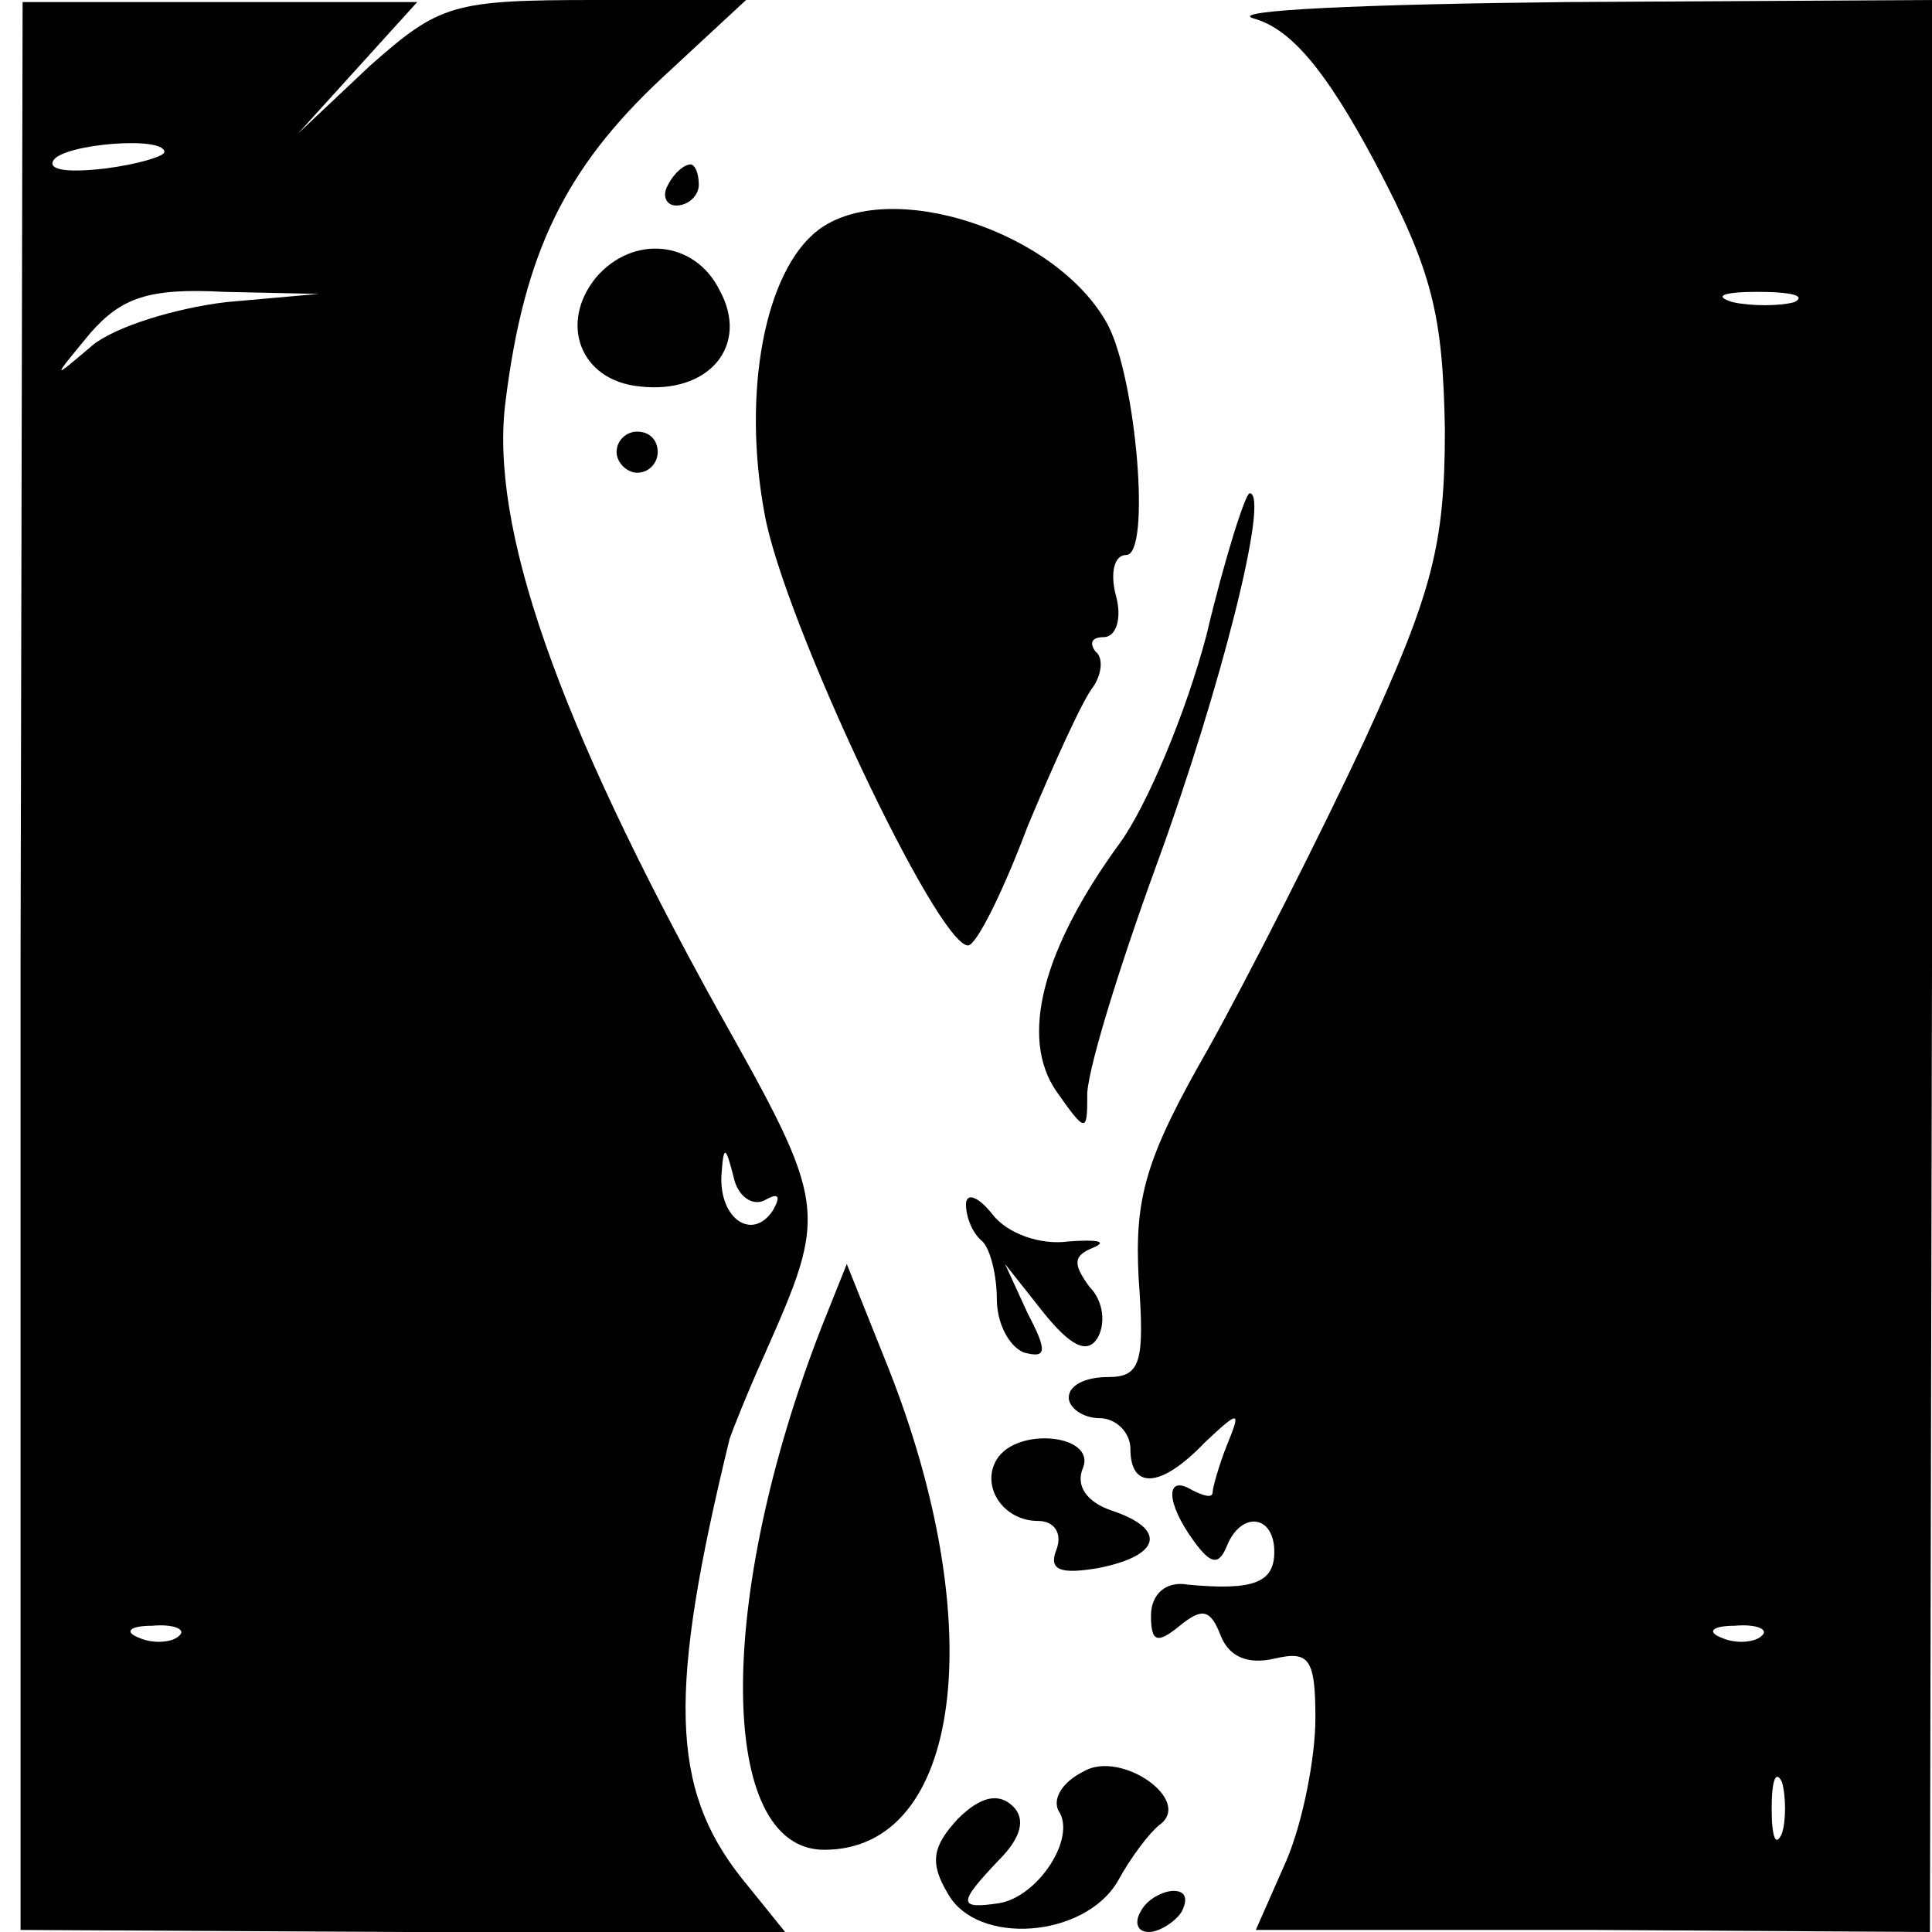
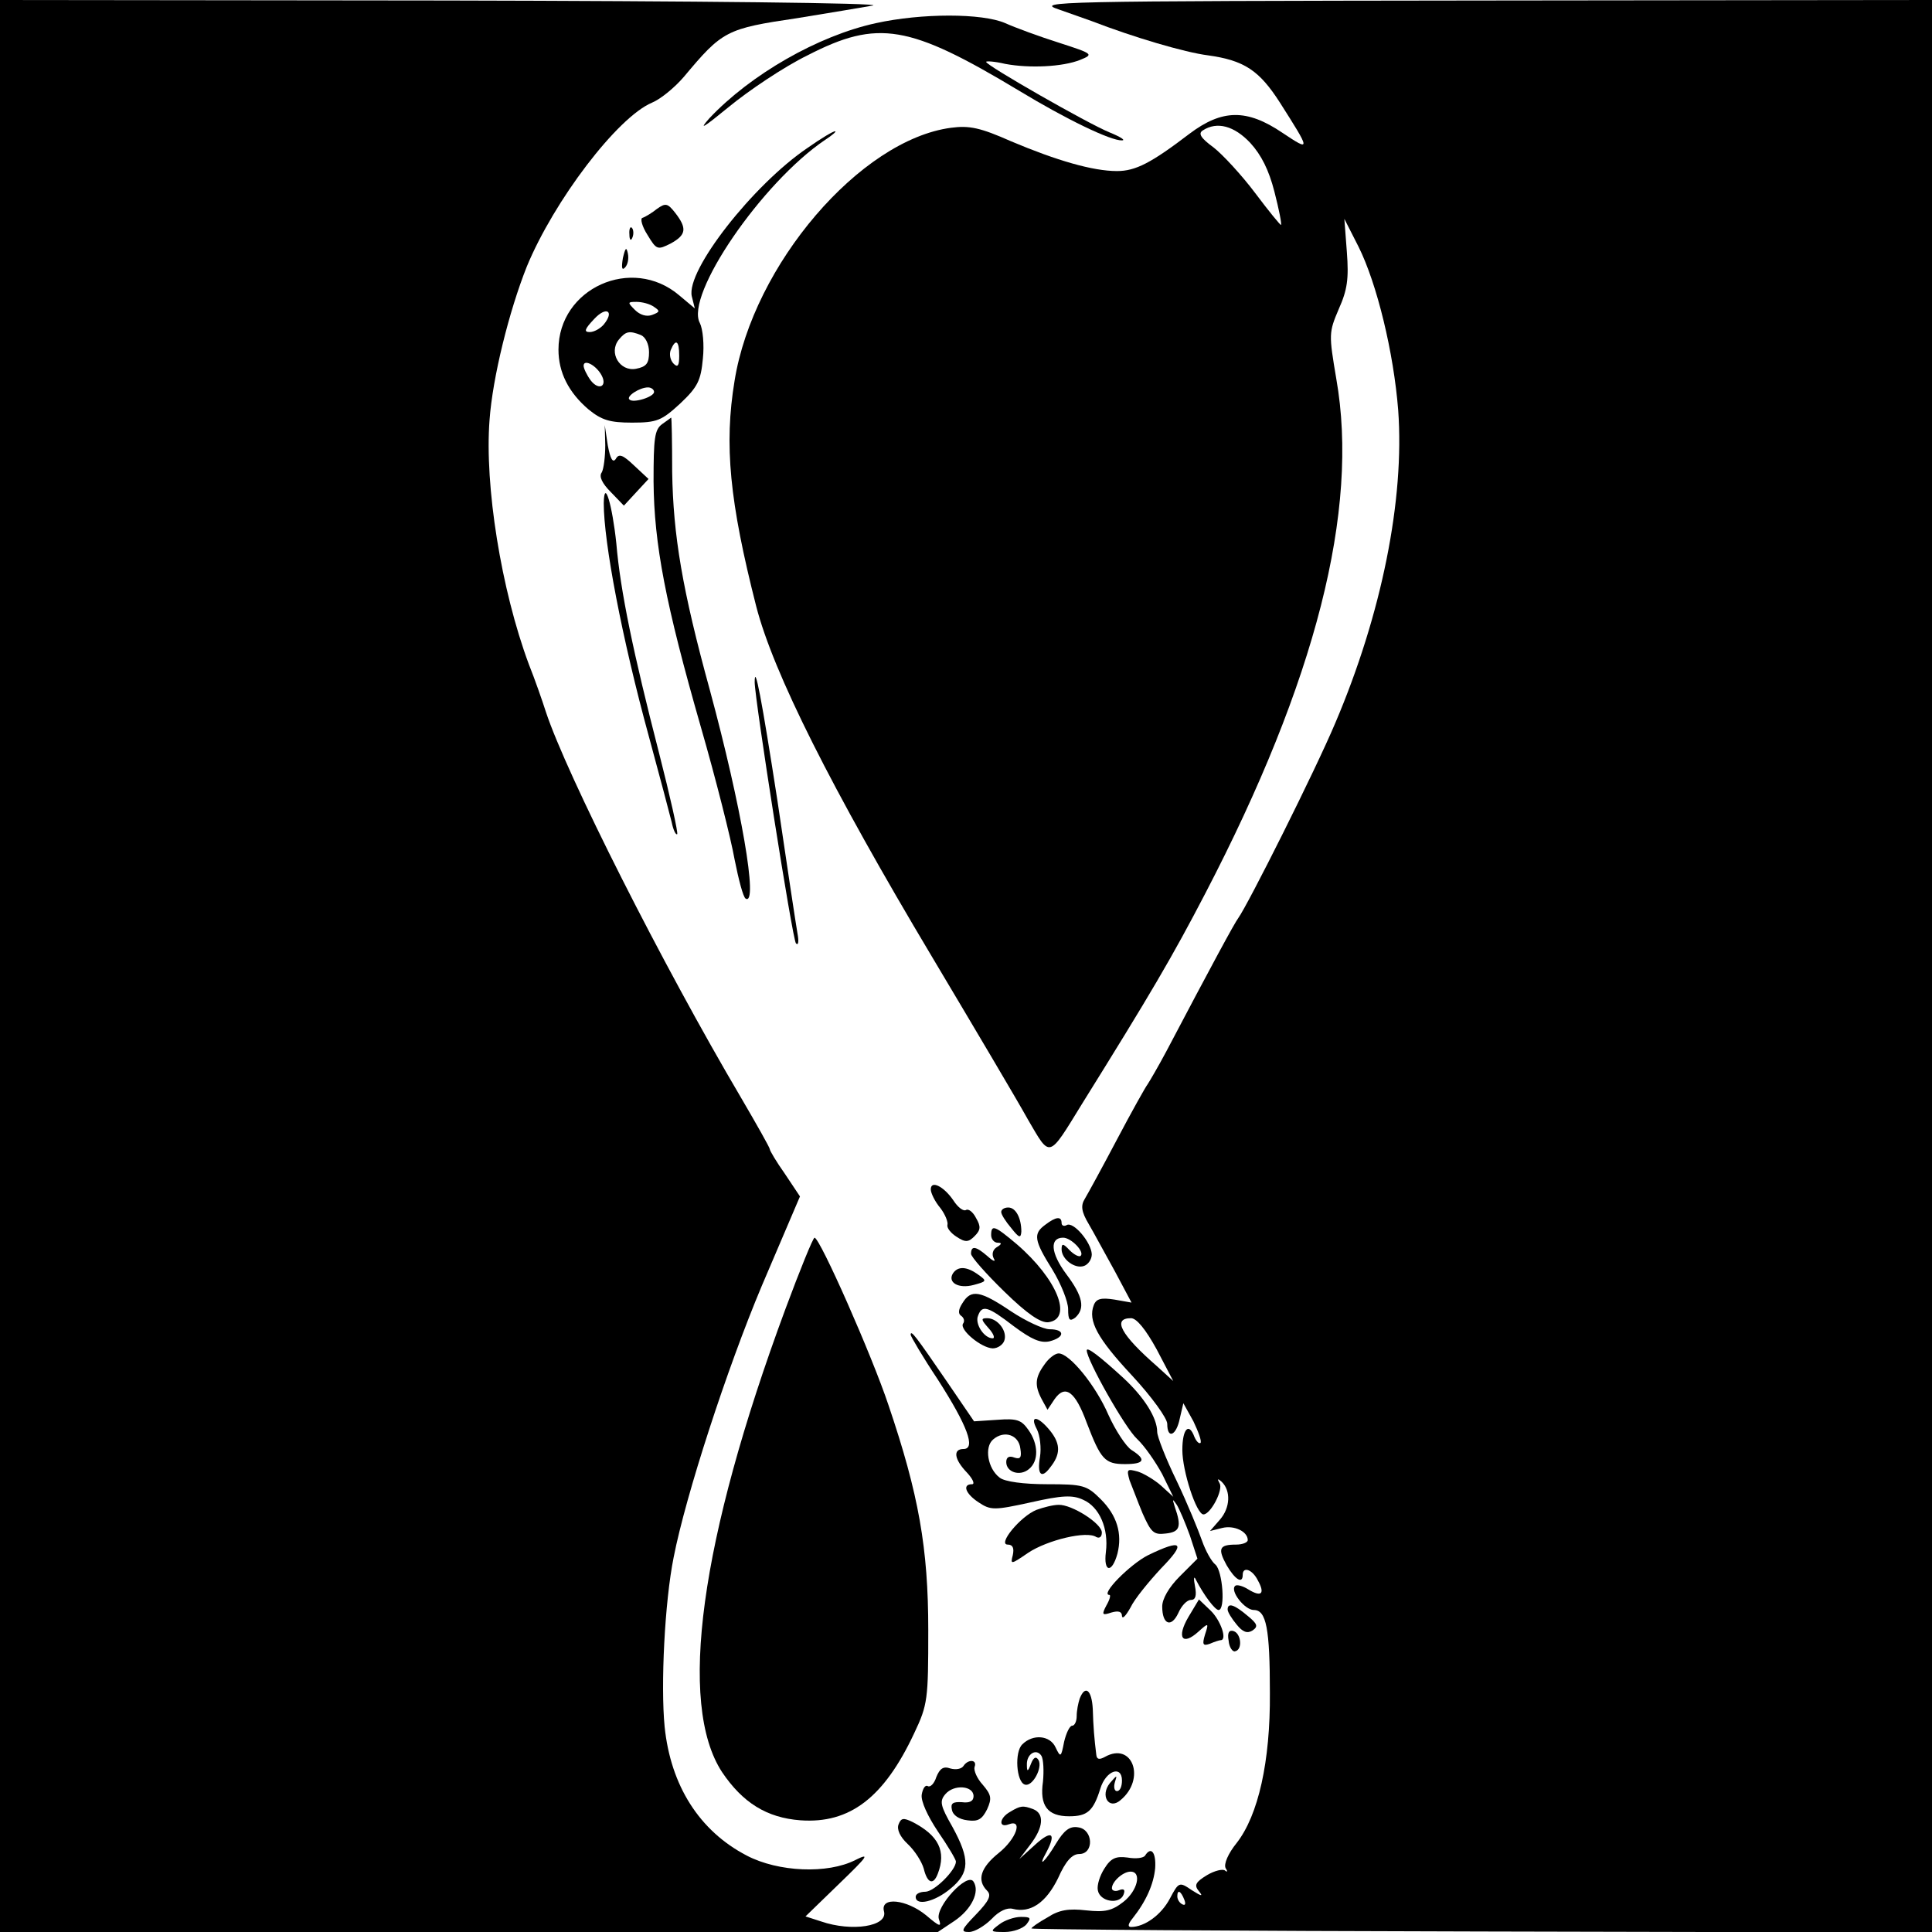
- <svg xmlns="http://www.w3.org/2000/svg" version="1.0" width="94pt" height="94pt" viewBox="0 0 94 94" preserveAspectRatio="xMidYMid meet">
-   <g transform="translate(0,94) scale(0.1,-0.1)" fill="#000000" stroke="none">
-     <path d="M10 470 l0 -469 186 -1 186 0 -21 26 c-35 44 -36 91 -6 214 1 3 8 21 17 41 31 70 31 72 -23 168 -78 141 -111 235 -103 296 9 72 29 113 76 157 l41 38 -73 0 c-70 0 -76 -2 -110 -32 l-35 -33 29 32 29 32 -96 0 -96 0 -1 -469z m70 396 c0 -2 -13 -6 -29 -8 -17 -2 -28 -1 -25 4 5 8 54 12 54 4z m30 -73 c-25 -3 -54 -12 -65 -21 -20 -17 -20 -17 -1 6 15 17 28 22 65 20 l46 -1 -45 -4z m262 -437 c7 4 8 2 4 -5 -10 -15 -26 -4 -25 17 1 15 2 15 6 -1 2 -9 9 -14 15 -11z m-285 -212 c-3 -3 -12 -4 -19 -1 -8 3 -5 6 6 6 11 1 17 -2 13 -5z" />
-     <path d="M610 931 c18 -5 35 -25 59 -70 28 -53 33 -74 34 -130 0 -56 -6 -79 -39 -151 -22 -47 -56 -114 -76 -150 -31 -54 -36 -73 -34 -112 3 -41 1 -48 -15 -48 -11 0 -19 -4 -19 -10 0 -5 7 -10 15 -10 8 0 15 -7 15 -15 0 -20 15 -19 36 3 17 16 18 16 11 -1 -4 -10 -7 -21 -7 -23 0 -3 -4 -2 -10 1 -13 8 -13 -6 1 -25 8 -11 12 -12 16 -2 7 17 23 15 23 -3 0 -15 -10 -19 -42 -16 -11 2 -18 -5 -18 -15 0 -13 3 -14 14 -5 11 9 15 8 20 -5 4 -10 13 -14 26 -11 17 4 20 0 20 -29 0 -19 -6 -50 -14 -69 l-15 -34 164 0 164 -1 1 470 0 470 -177 -1 c-98 -1 -167 -4 -153 -8z m263 -138 c-7 -2 -21 -2 -30 0 -10 3 -4 5 12 5 17 0 24 -2 18 -5z m-16 -649 c-3 -3 -12 -4 -19 -1 -8 3 -5 6 6 6 11 1 17 -2 13 -5z m10 -96 c-3 -7 -5 -2 -5 12 0 14 2 19 5 13 2 -7 2 -19 0 -25z" />
-     <path d="M325 850 c-3 -5 -1 -10 4 -10 6 0 11 5 11 10 0 6 -2 10 -4 10 -3 0 -8 -4 -11 -10z" />
-     <path d="M398 828 c-26 -20 -37 -79 -26 -138 9 -51 84 -210 99 -210 4 0 17 26 29 58 13 31 27 62 32 68 4 6 5 14 1 17 -3 4 -2 7 4 7 6 0 9 9 6 20 -3 11 -1 20 5 20 12 0 5 85 -9 112 -25 46 -107 72 -141 46z" />
-     <path d="M290 805 c-18 -22 -8 -50 21 -53 34 -4 54 20 39 47 -12 24 -42 27 -60 6z" />
-     <path d="M300 720 c0 -5 5 -10 10 -10 6 0 10 5 10 10 0 6 -4 10 -10 10 -5 0 -10 -4 -10 -10z" />
-     <path d="M587 631 c-10 -38 -29 -83 -42 -101 -38 -52 -49 -95 -31 -121 14 -20 15 -20 15 -3 -1 10 15 62 34 114 31 85 55 180 45 180 -2 0 -12 -31 -21 -69z" />
-     <path d="M470 354 c0 -6 3 -14 8 -18 4 -4 7 -17 7 -28 0 -12 6 -23 13 -26 11 -3 12 0 2 19 l-11 24 19 -24 c13 -16 21 -20 26 -12 4 7 3 18 -4 25 -8 11 -8 15 2 19 7 3 2 4 -12 3 -14 -2 -30 4 -37 13 -7 9 -13 11 -13 5z" />
-     <path d="M400 295 c-52 -133 -51 -255 1 -255 67 0 81 109 31 235 l-20 50 -12 -30z" />
-     <path d="M485 230 c-8 -13 3 -30 20 -30 8 0 12 -6 9 -14 -4 -10 2 -12 20 -9 31 6 34 19 7 28 -12 4 -18 12 -14 21 6 16 -32 20 -42 4z" />
-     <path d="M527 78 c-10 -5 -15 -13 -12 -19 9 -13 -10 -42 -29 -45 -20 -3 -20 0 0 21 11 11 13 20 7 26 -7 7 -16 5 -27 -6 -12 -13 -14 -21 -5 -36 14 -26 67 -22 83 6 6 11 15 23 20 27 17 12 -19 37 -37 26z" />
-     <path d="M555 10 c-3 -5 -2 -10 4 -10 5 0 13 5 16 10 3 6 2 10 -4 10 -5 0 -13 -4 -16 -10z" />
+ <svg xmlns="http://www.w3.org/2000/svg" version="1.0" width="384pt" height="384pt" viewBox="0 0 384 384" preserveAspectRatio="xMidYMid meet">
+   <g transform="translate(0,384) scale(0.1,-0.1)" fill="#000000" stroke="none">
+     <path d="M0 1920 l0 -1920 932 0 932 0 33 22 c34 23 51 58 38 78 -12 20 -76 -50 -69 -74 6 -17 2 -16 -25 7 -39 32 -92 38 -84 8 8 -30 -64 -41 -125 -20 l-31 10 67 65 c57 55 62 62 32 47 -55 -28 -153 -24 -216 9 -94 49 -151 139 -163 256 -8 82 0 248 18 337 24 123 106 375 175 539 l76 178 -30 45 c-17 24 -30 46 -30 49 0 3 -26 49 -57 102 -157 266 -347 643 -388 767 -7 22 -22 65 -34 95 -55 148 -88 355 -78 485 6 85 39 217 74 305 54 131 180 297 249 326 17 7 45 30 63 51 77 92 84 96 226 117 61 10 128 21 150 25 22 5 -350 9 -847 10 l-888 1 0 -1920z" />
+     <path d="M2105 3821 c28 -10 57 -20 65 -23 83 -32 184 -62 231 -68 72 -10 102 -30 143 -94 61 -96 62 -98 5 -60 -71 48 -120 47 -185 -2 -76 -58 -107 -74 -144 -74 -48 0 -120 21 -210 59 -61 27 -83 32 -120 27 -180 -24 -393 -272 -430 -503 -21 -127 -10 -240 43 -448 34 -132 149 -361 349 -696 84 -141 170 -286 191 -324 45 -77 40 -79 107 30 137 220 180 293 246 420 219 421 306 761 260 1022 -15 89 -15 92 5 139 17 38 20 60 16 113 l-5 66 28 -55 c37 -74 70 -211 79 -325 13 -178 -33 -406 -125 -622 -40 -95 -173 -360 -193 -388 -7 -9 -53 -94 -143 -265 -16 -30 -33 -59 -37 -65 -4 -5 -32 -55 -61 -110 -29 -55 -58 -108 -64 -118 -8 -13 -7 -25 8 -50 10 -17 33 -60 52 -94 l33 -62 -34 6 c-26 4 -36 2 -41 -11 -12 -31 7 -66 76 -140 39 -42 70 -85 70 -96 0 -31 18 -24 25 11 l7 30 20 -36 c10 -21 17 -40 14 -43 -3 -2 -8 3 -12 12 -11 30 -24 16 -24 -26 0 -42 28 -128 42 -128 14 0 40 49 32 62 -5 9 -4 10 4 3 19 -18 17 -52 -3 -75 l-20 -23 24 6 c24 6 51 -7 51 -24 0 -5 -11 -9 -23 -9 -34 0 -37 -8 -19 -41 17 -29 32 -38 32 -19 0 17 19 11 30 -11 15 -27 7 -34 -19 -18 -11 7 -23 10 -26 7 -11 -10 19 -48 37 -48 25 0 32 -37 32 -165 1 -136 -23 -243 -66 -298 -17 -21 -26 -42 -22 -50 4 -6 4 -9 -1 -5 -4 4 -21 0 -36 -9 -23 -14 -26 -20 -16 -32 9 -11 5 -10 -14 2 -25 17 -26 17 -44 -17 -17 -32 -50 -56 -77 -56 -7 0 -6 6 3 17 27 34 42 68 45 100 2 31 -8 44 -20 25 -3 -5 -18 -7 -35 -4 -23 3 -33 -1 -46 -22 -9 -14 -15 -33 -13 -43 4 -23 43 -29 51 -9 4 10 1 13 -9 9 -7 -3 -14 -1 -14 4 0 13 22 33 37 33 23 0 14 -38 -14 -60 -23 -18 -37 -21 -74 -17 -35 4 -54 1 -77 -14 -18 -10 -32 -20 -32 -22 0 -2 403 -5 895 -6 l895 -2 0 1920 0 1921 -892 -1 c-859 -1 -891 -2 -843 -18z m380 -265 c22 -24 37 -54 48 -97 9 -35 15 -65 13 -66 -1 -1 -24 27 -51 63 -27 36 -65 77 -83 91 -26 19 -31 28 -21 34 28 18 62 9 94 -25z m-186 -2398 l33 -63 -33 30 c-71 62 -89 95 -51 95 11 0 29 -22 51 -62z m55 -1094 c3 -8 2 -12 -4 -9 -6 3 -10 10 -10 16 0 14 7 11 14 -7z" />
+     <path d="M1741 3794 c-115 -25 -249 -102 -331 -189 -23 -26 -11 -18 38 22 40 33 110 80 157 103 140 72 202 61 420 -70 94 -57 183 -100 205 -99 8 0 -3 7 -25 16 -42 17 -245 133 -245 140 0 2 17 1 38 -4 48 -9 114 -6 149 8 27 11 26 12 -42 34 -38 12 -87 30 -107 39 -46 20 -166 20 -257 0z" />
+     <path d="M1605 3546 c-108 -73 -242 -244 -230 -295 l6 -24 -31 26 c-94 80 -240 14 -240 -108 0 -45 20 -85 60 -119 26 -21 42 -26 86 -26 50 0 59 4 96 38 35 33 41 46 45 89 3 28 0 59 -6 71 -30 55 123 279 249 364 14 9 23 17 20 17 -3 1 -28 -14 -55 -33z m-305 -316 c12 -8 12 -10 -4 -16 -11 -4 -24 0 -34 10 -15 15 -15 16 3 16 11 0 27 -4 35 -10z m-100 -35 c-7 -8 -19 -15 -28 -15 -12 0 -10 6 9 26 24 26 41 16 19 -11z m74 -21 c9 -4 16 -18 16 -34 0 -22 -5 -29 -26 -33 -32 -6 -55 32 -34 58 14 17 21 18 44 9z m76 -41 c0 -20 -3 -24 -11 -16 -7 7 -9 19 -6 27 10 24 17 19 17 -11z m-156 -36 c15 -24 -3 -35 -20 -13 -8 11 -14 24 -14 29 0 13 22 3 34 -16z m106 -36 c0 -10 -42 -23 -49 -15 -7 6 20 24 37 24 6 0 12 -4 12 -9z" />
+     <path d="M1306 3425 c-10 -8 -23 -16 -29 -18 -5 -1 -1 -17 10 -34 18 -30 20 -30 46 -17 31 17 33 30 9 61 -15 19 -19 20 -36 8z" />
+     <path d="M1251 3374 c0 -11 3 -14 6 -6 3 7 2 16 -1 19 -3 4 -6 -2 -5 -13z" />
+     <path d="M1238 3327 c-3 -19 -2 -25 4 -19 6 6 8 18 6 28 -3 14 -5 12 -10 -9z" />
+     <path d="M1316 2997 c-15 -11 -17 -28 -17 -114 1 -125 24 -244 94 -488 30 -104 60 -223 67 -263 8 -40 17 -75 22 -78 26 -16 -9 185 -71 414 -55 200 -73 308 -75 434 0 60 -1 108 -2 108 0 0 -8 -6 -18 -13z" />
+     <path d="M1203 2955 c0 -22 -3 -47 -7 -54 -6 -8 1 -22 18 -39 l26 -27 24 26 25 27 -29 27 c-22 21 -30 24 -36 13 -6 -9 -11 0 -16 27 l-6 40 1 -40z" />
+     <path d="M1200 2840 c0 -78 36 -268 90 -465 21 -77 41 -153 45 -169 3 -15 8 -26 11 -24 2 3 -14 75 -36 161 -51 198 -77 322 -85 417 -8 76 -24 131 -25 80z" />
+     <path d="M1500 2484 c0 -33 75 -511 82 -519 5 -5 6 4 3 20 -3 17 -21 136 -40 265 -31 200 -45 274 -45 234z" />
+     <path d="M1850 1476 c0 -7 8 -24 19 -37 10 -13 16 -29 14 -34 -1 -6 7 -16 18 -23 18 -12 24 -11 36 1 12 12 13 19 3 36 -6 12 -15 19 -20 16 -5 -3 -16 5 -25 19 -19 28 -45 41 -45 22z" />
+     <path d="M1990 1431 c0 -5 9 -19 20 -32 15 -19 19 -21 20 -7 0 27 -11 48 -26 48 -8 0 -14 -4 -14 -9z" />
+     <path d="M2078 1406 c-25 -18 -23 -31 14 -90 17 -28 31 -63 31 -78 0 -22 3 -25 14 -17 20 18 16 42 -18 87 -31 42 -33 72 -6 72 16 0 43 -28 35 -36 -3 -3 -13 2 -22 11 -13 14 -16 14 -16 2 0 -20 27 -40 45 -33 8 3 15 13 15 23 -1 24 -37 66 -50 58 -5 -3 -10 -1 -10 4 0 14 -11 13 -32 -3z" />
+     <path d="M1970 1385 c0 -8 6 -15 13 -15 9 0 8 -3 -2 -9 -8 -5 -10 -14 -6 -22 5 -8 -1 -6 -12 4 -23 20 -33 22 -33 5 0 -6 30 -40 66 -75 46 -45 73 -63 88 -61 49 7 17 86 -63 155 -44 37 -51 40 -51 18z" />
+     <path d="M1561 1238 c-170 -459 -214 -785 -126 -920 41 -61 89 -91 156 -96 98 -7 166 45 226 173 27 57 28 67 28 205 0 163 -19 270 -79 447 -33 99 -136 332 -147 333 -3 0 -29 -64 -58 -142z" />
+     <path d="M1894 1309 c-11 -18 11 -31 41 -23 26 7 27 8 10 20 -23 17 -41 18 -51 3z" />
+     <path d="M1913 1250 c-8 -12 -9 -21 -3 -25 6 -4 8 -11 4 -16 -7 -12 36 -48 59 -49 10 0 20 7 23 15 7 19 -13 45 -34 45 -13 0 -12 -3 3 -20 10 -11 13 -20 8 -20 -17 0 -36 29 -29 45 8 22 19 19 71 -21 35 -26 53 -34 71 -30 31 8 31 24 0 24 -12 0 -47 16 -77 36 -61 41 -79 44 -96 16z" />
+     <path d="M1810 1187 c0 -3 24 -44 54 -89 59 -92 76 -138 51 -138 -21 0 -19 -20 7 -47 12 -13 16 -23 10 -23 -20 0 -13 -19 13 -36 24 -16 31 -16 104 0 62 14 83 15 104 5 32 -14 51 -57 45 -104 -5 -40 12 -43 23 -3 10 40 -1 76 -33 108 -28 28 -35 30 -107 30 -46 0 -84 5 -94 13 -24 18 -31 61 -13 76 22 19 51 9 54 -18 3 -18 0 -22 -12 -18 -10 4 -16 1 -16 -9 0 -20 27 -29 45 -14 20 16 19 50 -1 78 -14 20 -23 23 -62 20 l-46 -3 -56 82 c-59 86 -70 101 -70 90z" />
+     <path d="M2160 1156 c0 -19 76 -154 100 -176 15 -14 37 -46 50 -70 l22 -45 -23 21 c-13 12 -35 25 -47 29 -22 6 -23 5 -17 -17 5 -12 16 -42 26 -66 17 -38 22 -43 46 -40 28 3 32 13 18 53 -5 16 -5 17 4 4 5 -8 17 -36 26 -61 l15 -46 -35 -35 c-22 -22 -35 -45 -35 -60 0 -36 18 -43 32 -13 6 14 17 26 25 26 9 0 12 8 8 28 -3 15 -2 21 2 12 16 -31 38 -60 45 -60 14 0 8 77 -6 90 -8 6 -20 28 -27 48 -7 20 -29 74 -50 118 -22 45 -39 89 -39 98 0 28 -26 69 -67 107 -48 44 -73 63 -73 55z" />
+     <path d="M2076 1128 c-19 -26 -20 -42 -5 -70 l11 -20 14 21 c21 30 41 16 64 -47 28 -73 36 -82 76 -82 39 0 43 9 13 28 -11 7 -32 39 -46 70 -25 58 -77 122 -99 122 -7 0 -20 -10 -28 -22z" />
+     <path d="M2061 999 c6 -12 9 -37 6 -55 -6 -35 3 -44 20 -21 21 26 21 46 2 71 -25 32 -44 35 -28 5z" />
+     <path d="M2060 839 c-32 -13 -78 -69 -57 -69 10 0 13 -7 10 -21 -5 -19 -4 -19 31 5 38 25 116 44 135 31 6 -3 11 0 11 9 0 18 -60 56 -86 55 -11 0 -30 -5 -44 -10z" />
+     <path d="M2282 749 c-36 -18 -96 -79 -77 -79 3 0 1 -9 -6 -21 -10 -19 -8 -20 10 -14 14 4 21 2 21 -7 1 -7 8 1 17 17 8 17 36 51 61 78 50 51 42 59 -26 26z" />
+     <path d="M2362 626 c-24 -41 -12 -58 20 -29 20 18 21 18 13 -6 -6 -20 -4 -23 10 -18 9 4 19 7 21 7 14 0 0 40 -20 59 l-23 22 -21 -35z" />
+     <path d="M2440 641 c0 -5 8 -18 18 -30 12 -15 21 -18 31 -12 12 8 11 13 -10 30 -26 22 -39 26 -39 12z" />
+     <path d="M2442 579 c1 -13 8 -23 13 -21 15 3 12 35 -3 40 -9 3 -13 -3 -10 -19z" />
+     <path d="M2146 464 c-3 -9 -6 -24 -6 -35 0 -10 -4 -19 -9 -19 -5 0 -12 -15 -16 -32 -6 -31 -7 -32 -17 -11 -11 24 -45 27 -66 6 -16 -15 -12 -75 5 -80 15 -5 36 34 27 49 -5 8 -10 5 -15 -8 -6 -16 -8 -16 -8 -2 -1 22 19 34 29 18 4 -7 5 -30 3 -51 -7 -48 9 -69 52 -69 36 0 48 10 62 55 11 36 43 47 43 16 0 -12 -4 -21 -10 -21 -5 0 -7 8 -4 18 5 15 4 14 -10 -2 -20 -25 -2 -54 21 -34 51 42 24 117 -31 86 -11 -6 -16 -5 -17 4 -4 32 -6 56 -7 91 -2 38 -15 49 -26 21z" />
+     <path d="M1915 330 c-4 -6 -15 -8 -26 -5 -14 5 -21 0 -28 -17 -4 -13 -12 -21 -17 -18 -5 3 -10 -5 -12 -17 -2 -13 12 -43 32 -73 20 -29 36 -56 36 -60 0 -17 -43 -60 -61 -60 -10 0 -19 -4 -19 -10 0 -19 38 -10 69 16 39 32 39 59 4 123 -24 42 -26 51 -14 65 17 20 56 17 56 -4 0 -10 -8 -14 -23 -12 -18 1 -23 -2 -20 -15 2 -11 14 -19 31 -21 21 -3 29 2 39 22 10 22 8 29 -9 49 -11 12 -18 28 -16 35 6 15 -13 16 -22 2z" />
+     <path d="M2008 239 c-22 -12 -24 -33 -3 -25 29 11 15 -29 -20 -57 -36 -29 -44 -54 -23 -75 9 -9 4 -20 -22 -47 -30 -31 -31 -35 -14 -35 11 0 31 12 45 26 15 16 31 23 42 20 35 -9 66 12 90 61 15 34 28 48 42 48 30 0 28 49 -2 53 -17 3 -28 -6 -44 -32 -22 -37 -38 -51 -19 -17 20 38 10 44 -22 15 l-32 -29 22 29 c26 34 28 61 6 70 -21 8 -26 7 -46 -5z" />
+     <path d="M1786 214 c-4 -10 3 -25 18 -39 14 -13 28 -35 32 -49 7 -29 19 -34 28 -10 17 44 2 76 -51 103 -17 8 -22 8 -27 -5z" />
+     <path d="M1986 15 c-19 -14 -18 -15 11 -15 17 0 36 7 43 15 10 13 9 15 -11 15 -13 0 -33 -7 -43 -15z" />
  </g>
</svg>
